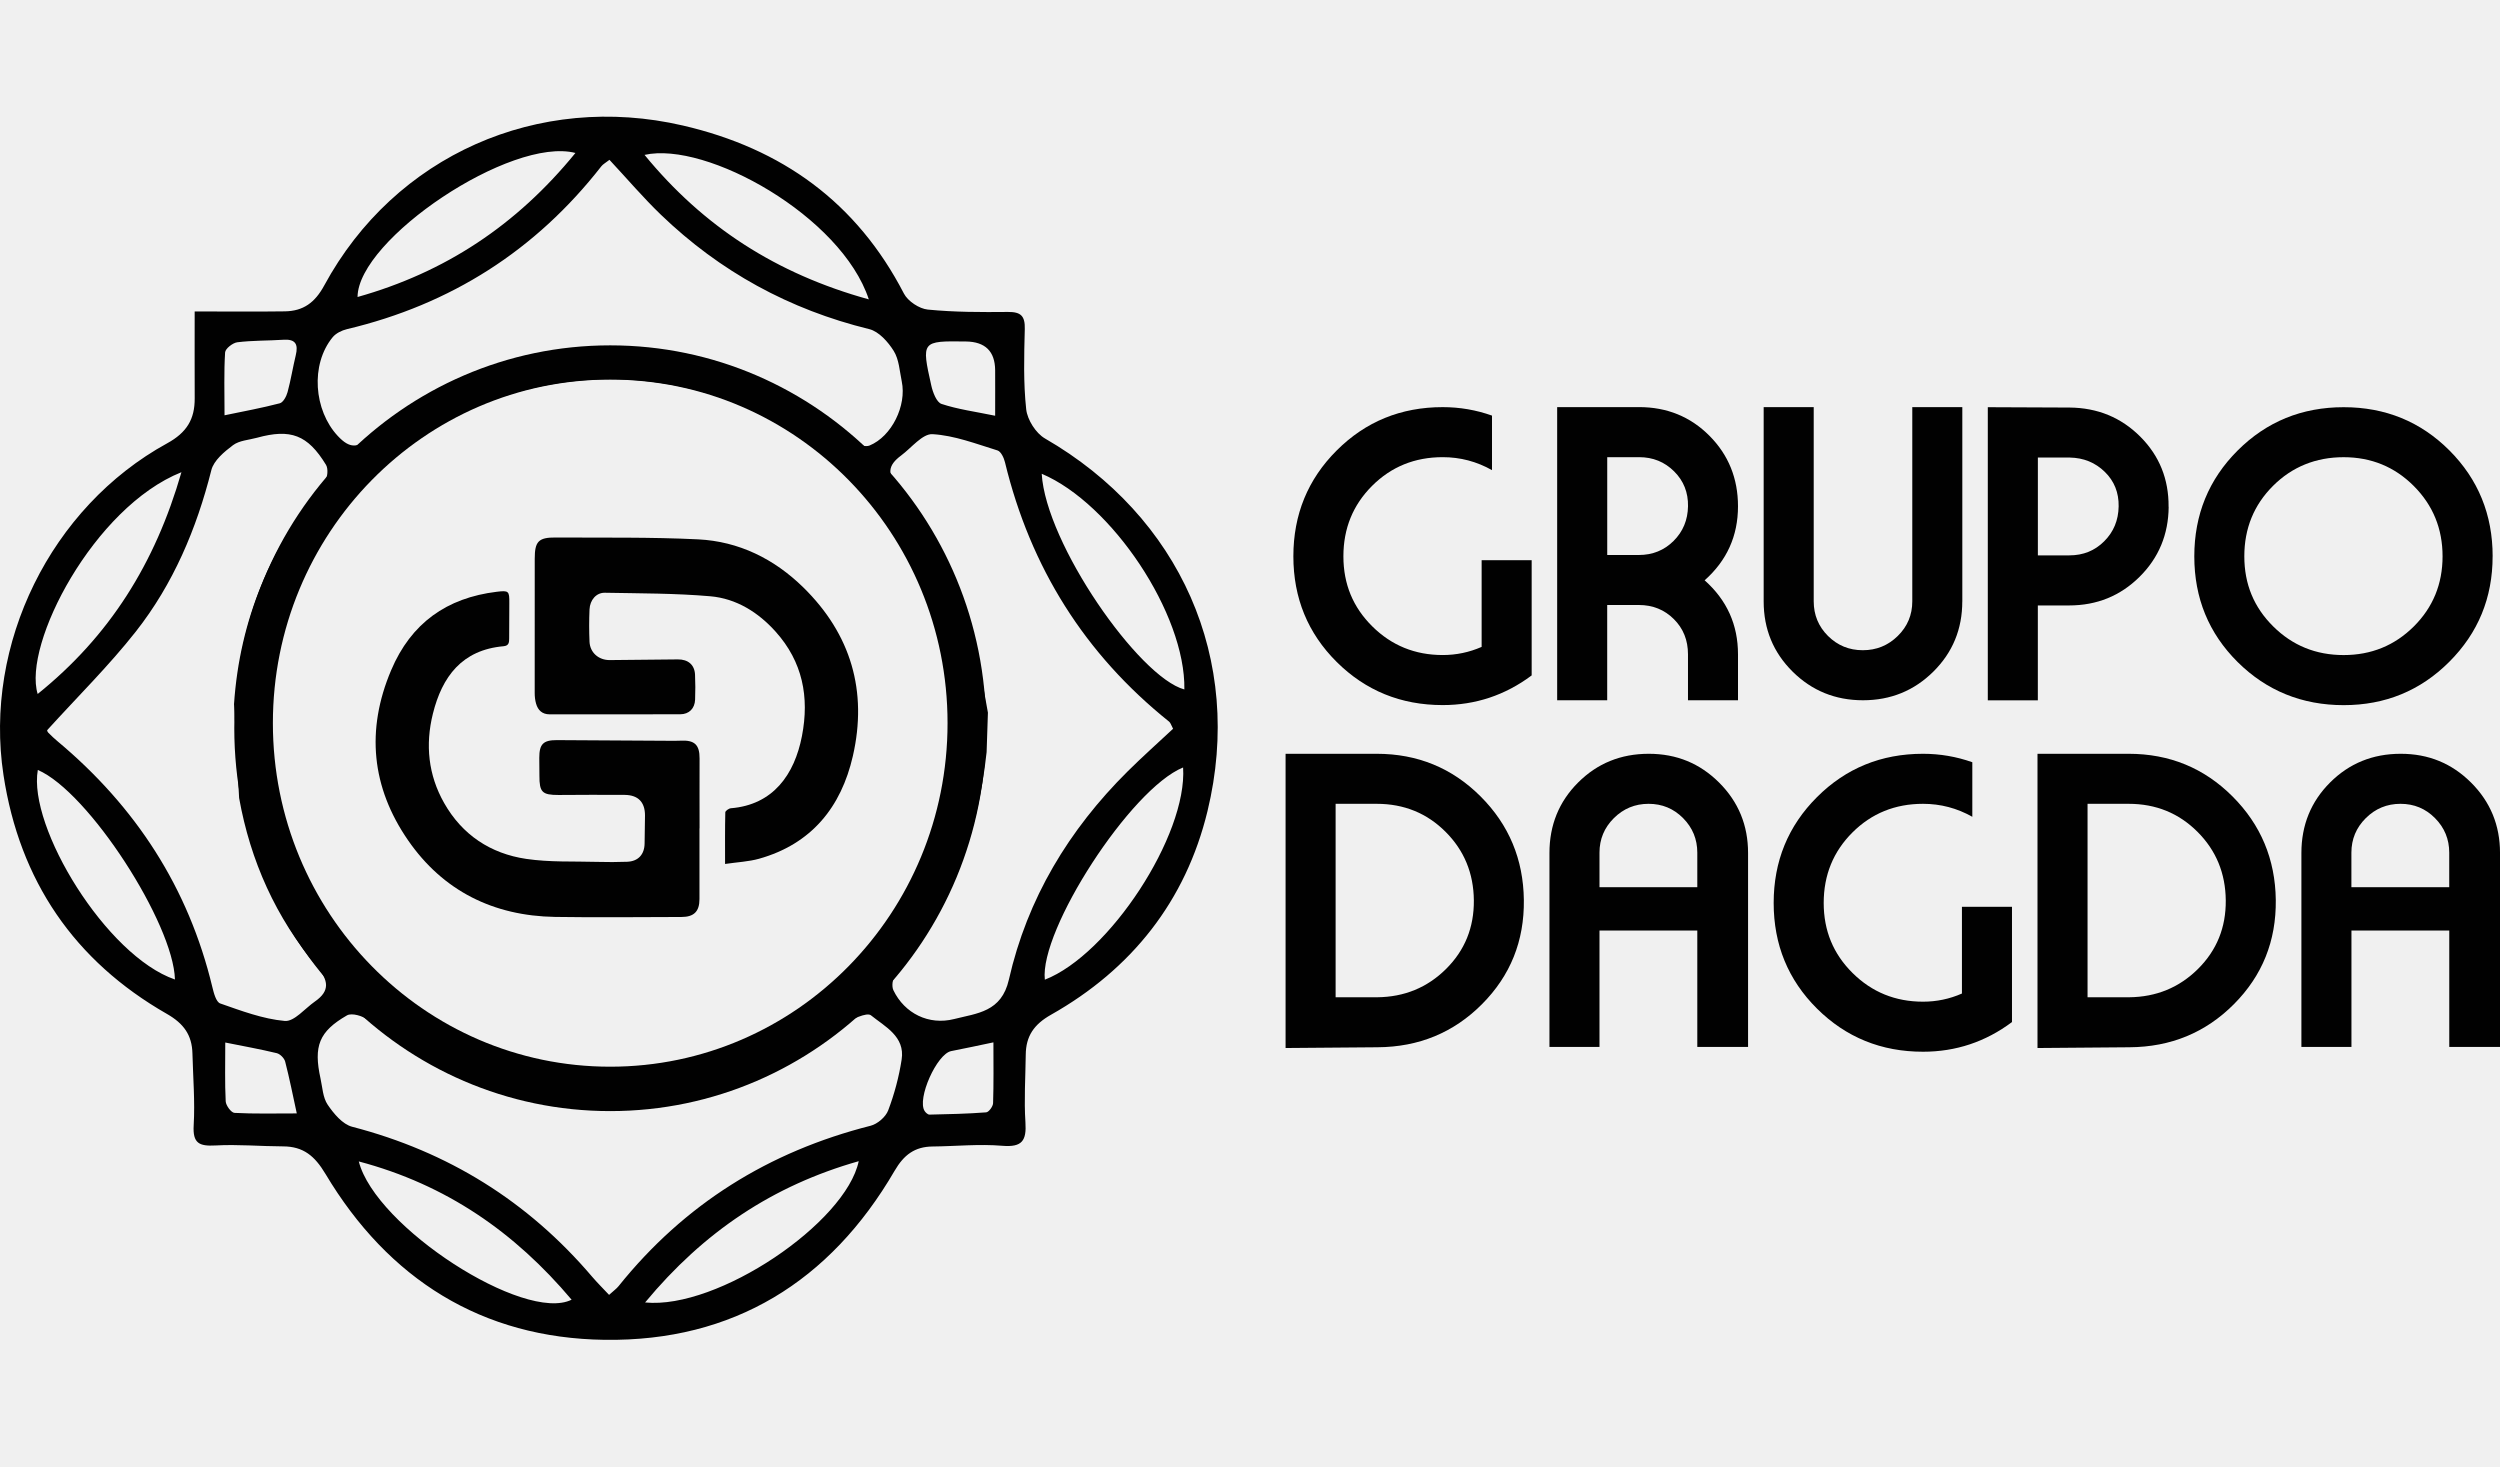
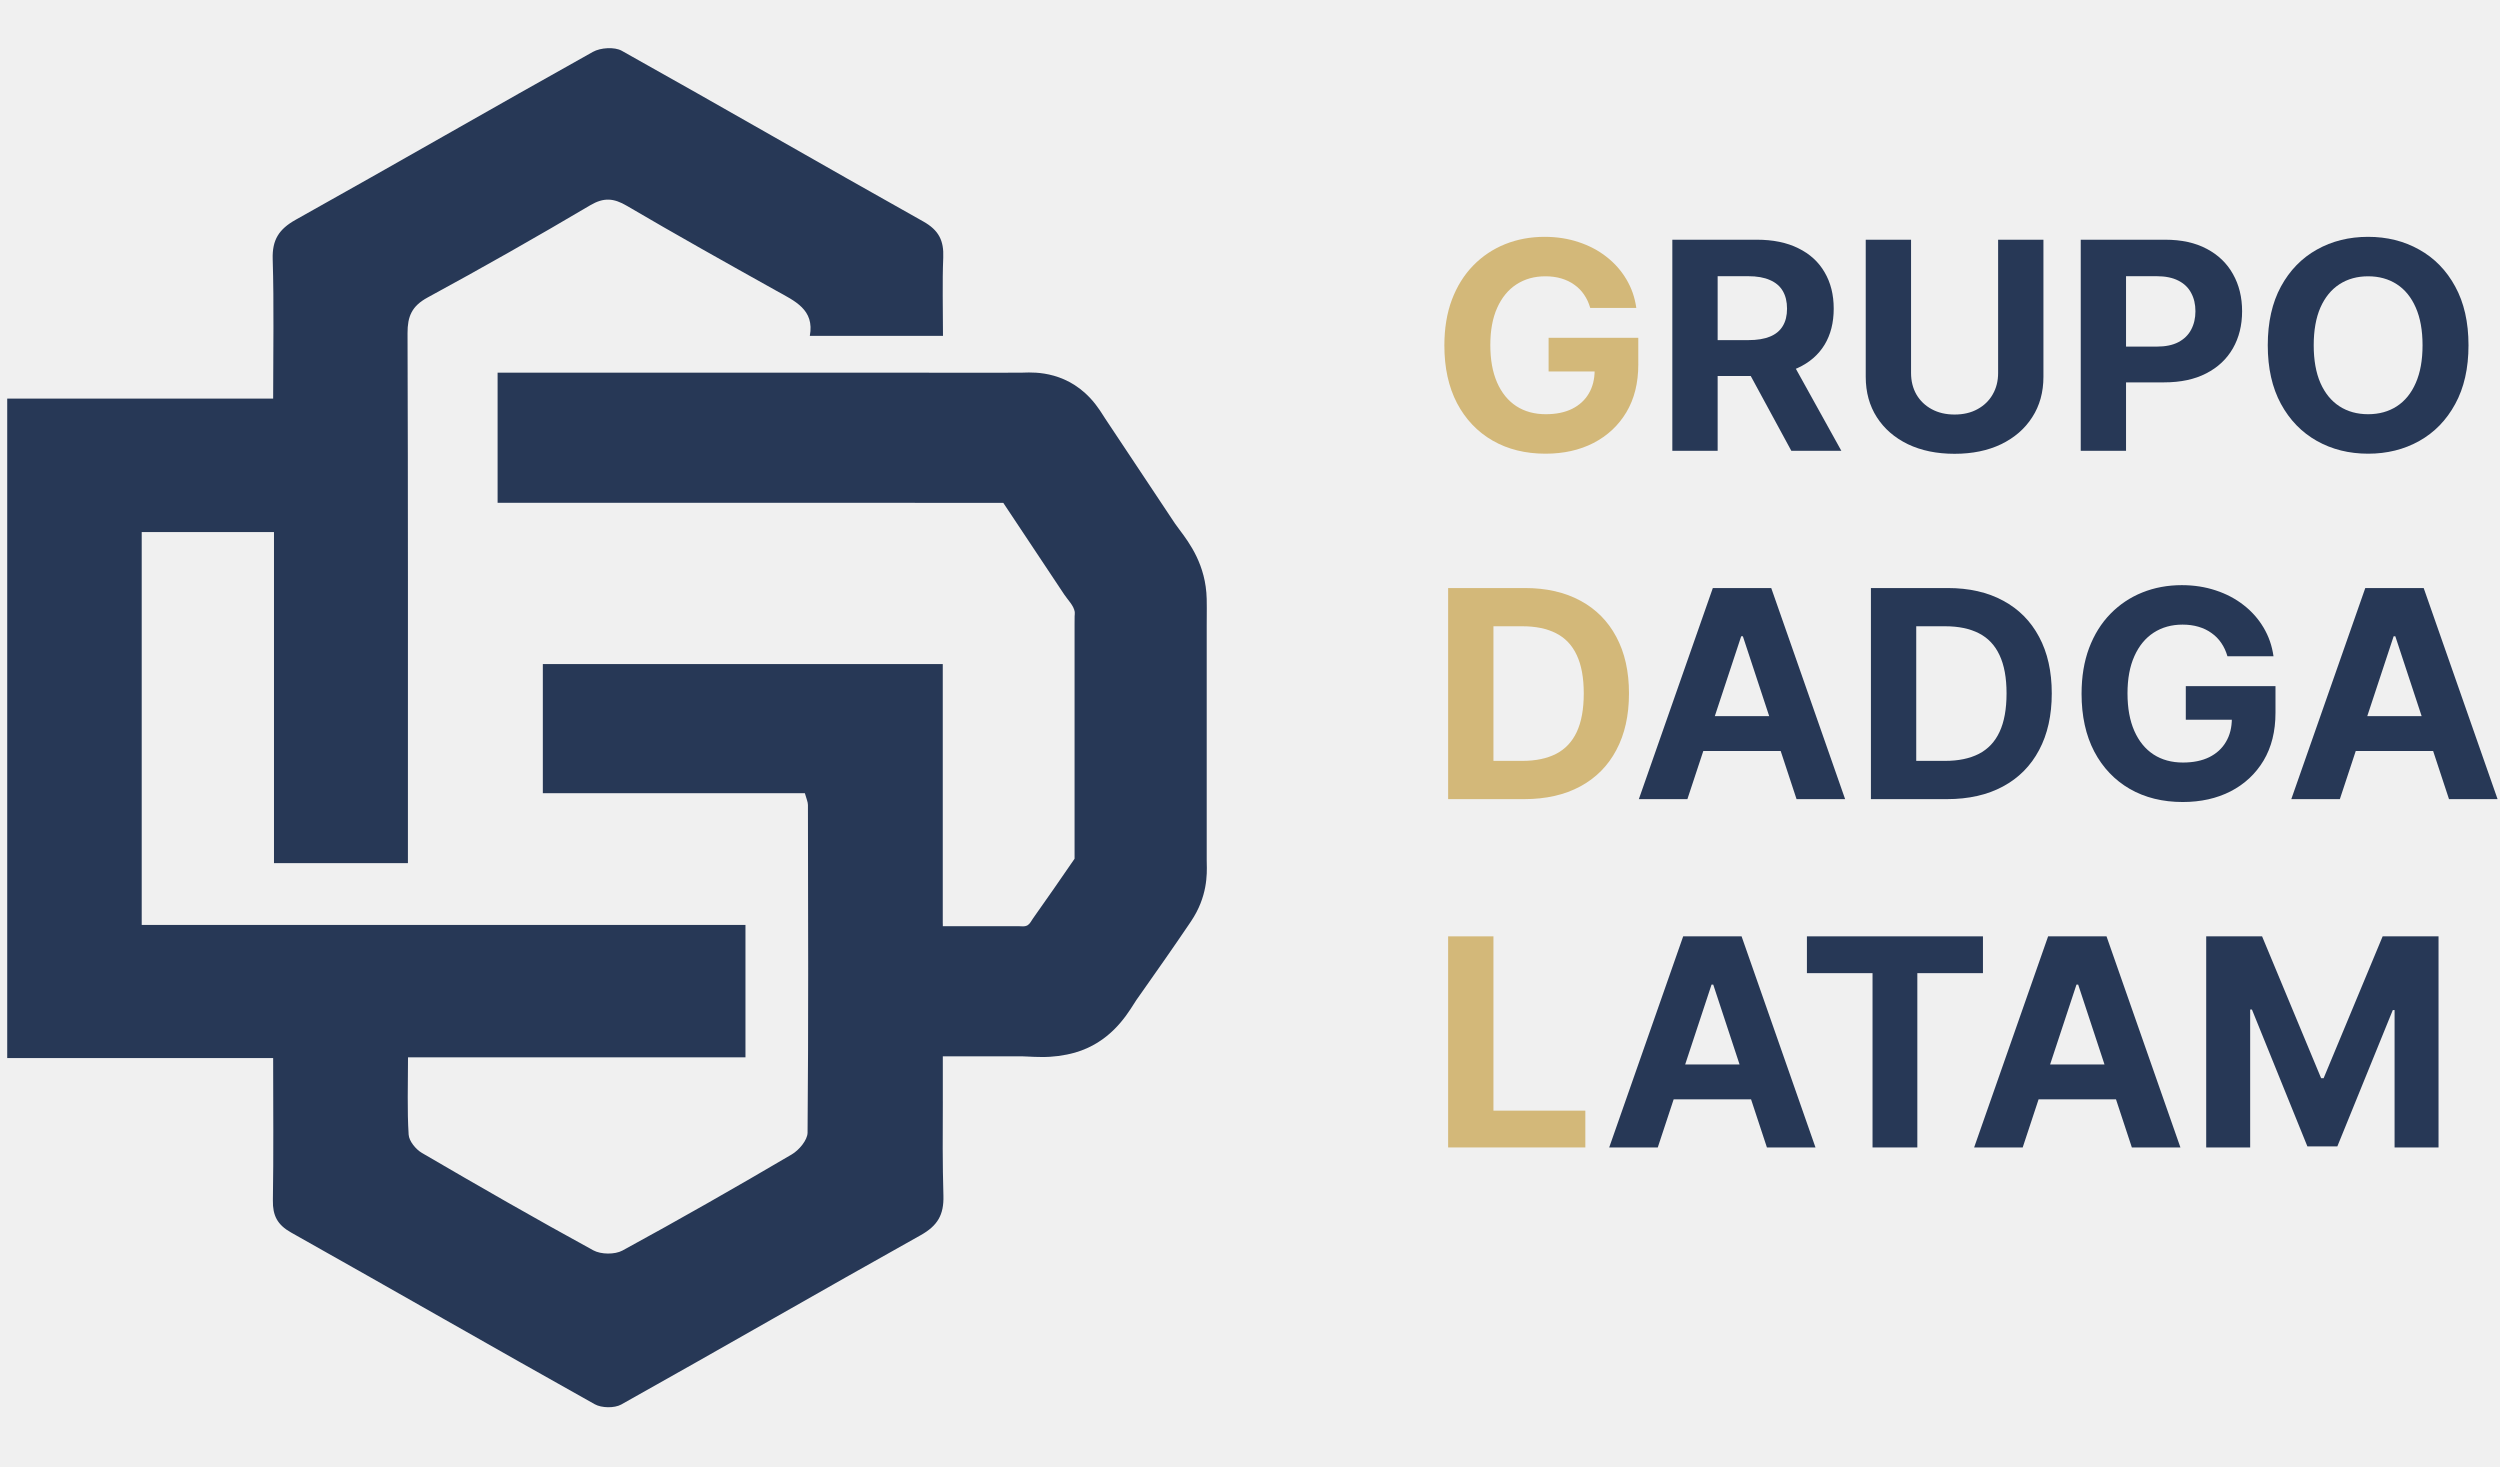
<svg xmlns="http://www.w3.org/2000/svg" width="150" height="88" viewBox="0 0 150 88" fill="none">
-   <g clip-path="url(#clip0_1575_2)">
-     <path d="M43.504 51.844C43.504 50.735 43.495 49.739 43.518 48.742C43.518 48.655 43.729 48.506 43.85 48.495C46.389 48.291 47.671 46.47 48.117 44.163C48.572 41.819 48.153 39.702 46.542 37.905C45.497 36.738 44.177 35.911 42.615 35.776C40.518 35.595 38.401 35.605 36.294 35.565C35.779 35.554 35.397 35.996 35.371 36.568C35.344 37.212 35.342 37.858 35.371 38.502C35.399 39.158 35.922 39.611 36.587 39.605C37.947 39.592 39.307 39.577 40.667 39.564C41.287 39.558 41.674 39.887 41.702 40.478C41.725 40.977 41.725 41.481 41.706 41.98C41.685 42.51 41.345 42.854 40.818 42.856C38.204 42.864 35.588 42.86 32.974 42.86C32.535 42.86 32.275 42.614 32.163 42.214C32.105 42.01 32.082 41.791 32.082 41.579C32.078 38.893 32.082 36.207 32.084 33.521C32.084 32.484 32.311 32.242 33.346 32.25C36.194 32.269 39.043 32.221 41.886 32.361C44.33 32.482 46.451 33.532 48.198 35.244C51.062 38.053 52.061 41.477 51.172 45.361C50.471 48.428 48.686 50.644 45.539 51.526C44.914 51.7 44.249 51.728 43.504 51.838V51.844Z" fill="#010101" />
-     <path d="M41.968 49.7C41.968 51.116 41.97 52.531 41.968 53.944C41.968 54.69 41.638 55.019 40.884 55.019C38.358 55.023 35.831 55.055 33.306 55.015C29.609 54.955 26.583 53.459 24.482 50.414C22.293 47.244 21.946 43.806 23.47 40.21C24.666 37.388 26.802 35.871 29.807 35.506C30.525 35.419 30.567 35.459 30.559 36.188C30.55 36.887 30.548 37.584 30.55 38.283C30.55 38.532 30.546 38.746 30.21 38.774C27.72 38.995 26.526 40.597 25.973 42.824C25.512 44.683 25.693 46.496 26.647 48.179C27.733 50.096 29.435 51.218 31.575 51.534C32.979 51.742 34.426 51.672 35.854 51.713C36.445 51.73 37.038 51.728 37.629 51.706C38.296 51.681 38.672 51.264 38.676 50.597C38.681 50.043 38.697 49.488 38.7 48.933C38.702 48.136 38.296 47.703 37.488 47.694C36.162 47.68 34.836 47.694 33.513 47.699C32.527 47.699 32.363 47.533 32.365 46.543C32.365 46.184 32.355 45.827 32.357 45.468C32.357 44.647 32.595 44.405 33.411 44.407C35.65 44.418 37.888 44.435 40.128 44.447C40.361 44.447 40.593 44.454 40.827 44.441C41.675 44.394 41.978 44.685 41.974 45.508C41.968 46.904 41.974 48.302 41.974 49.698L41.968 49.7Z" fill="#010101" />
-     <path d="M11.678 18.687C13.637 18.687 15.367 18.706 17.095 18.681C18.191 18.664 18.892 18.165 19.453 17.13C23.689 9.312 32.305 5.523 40.971 7.531C46.916 8.908 51.404 12.138 54.235 17.614C54.473 18.073 55.155 18.524 55.669 18.575C57.263 18.732 58.876 18.732 60.48 18.717C61.256 18.711 61.508 18.959 61.487 19.743C61.445 21.348 61.4 22.967 61.572 24.556C61.64 25.185 62.15 25.991 62.696 26.307C70.799 30.984 74.656 39.563 72.45 48.666C71.143 54.062 67.9 58.152 63.06 60.885C62.033 61.465 61.557 62.17 61.545 63.279C61.528 64.633 61.438 65.991 61.526 67.338C61.598 68.441 61.33 68.847 60.138 68.747C58.757 68.63 57.354 68.775 55.96 68.79C54.885 68.8 54.235 69.287 53.674 70.251C49.804 76.898 43.992 80.492 36.287 80.39C28.912 80.292 23.302 76.752 19.528 70.434C18.882 69.355 18.202 68.787 16.982 68.783C15.631 68.779 14.275 68.653 12.928 68.728C11.954 68.781 11.557 68.603 11.621 67.517C11.704 66.087 11.583 64.644 11.546 63.207C11.519 62.104 11.026 61.414 10.017 60.836C4.453 57.655 1.175 52.835 0.21 46.507C-0.991 38.636 3.049 30.426 10.029 26.599C11.209 25.953 11.689 25.149 11.682 23.902C11.674 22.219 11.68 20.538 11.68 18.689L11.678 18.687ZM36.544 64.58C47.114 64.61 57.376 56.216 57.378 43.33C57.378 32.102 48.089 22.939 36.95 22.757C25.627 22.57 15.884 31.79 15.733 42.801C15.567 54.931 24.617 64.401 36.547 64.582L36.544 64.58ZM37.796 21.029C42.862 21.465 47.403 23.177 51.285 26.526C51.494 26.707 51.938 26.828 52.172 26.732C53.506 26.182 54.409 24.335 54.105 22.884C53.976 22.264 53.944 21.569 53.625 21.059C53.287 20.515 52.728 19.888 52.157 19.748C47.363 18.575 43.196 16.293 39.651 12.88C38.595 11.864 37.643 10.742 36.568 9.59C36.336 9.771 36.177 9.852 36.079 9.979C32.137 15.03 27.042 18.271 20.814 19.75C20.505 19.824 20.155 19.996 19.959 20.234C18.614 21.873 18.829 24.62 20.27 26.161C20.99 26.93 21.462 26.887 22.241 26.231C25.238 23.709 28.672 22.068 32.56 21.435M14.041 42.249C14.383 37.185 16.249 32.75 19.488 28.86C19.662 28.651 19.702 28.122 19.56 27.89C18.459 26.086 17.437 25.71 15.42 26.265C14.932 26.399 14.36 26.426 13.98 26.711C13.457 27.104 12.826 27.629 12.681 28.207C11.791 31.739 10.393 35.041 8.147 37.897C6.538 39.941 4.672 41.781 2.828 43.813C2.826 43.809 2.838 43.902 2.894 43.957C3.07 44.138 3.255 44.312 3.45 44.474C8.136 48.392 11.309 53.258 12.741 59.227C12.826 59.582 12.968 60.122 13.213 60.207C14.479 60.649 15.771 61.138 17.086 61.257C17.652 61.308 18.295 60.507 18.901 60.086C19.825 59.444 19.7 58.811 19.024 58.005C16.553 55.06 15.025 51.66 14.347 47.88M59.197 45.124C58.657 50.117 57.042 54.665 53.716 58.524C53.548 58.719 53.491 59.183 53.604 59.414C54.273 60.808 55.731 61.529 57.25 61.142C58.619 60.793 60.091 60.727 60.533 58.777C61.634 53.919 64.131 49.784 67.662 46.28C68.549 45.4 69.484 44.567 70.385 43.726C70.27 43.513 70.236 43.371 70.147 43.299C65.079 39.24 61.827 34.038 60.299 27.738C60.236 27.472 60.057 27.089 59.849 27.026C58.566 26.63 57.267 26.127 55.952 26.05C55.35 26.016 54.692 26.866 54.069 27.329C53.281 27.916 53.191 28.437 53.916 29.28C56.122 31.849 57.614 34.828 58.398 38.129C58.755 39.629 58.976 41.159 59.275 42.759M32.809 66.095C28.816 65.385 25.255 63.739 22.084 61.203C21.772 60.953 21.1 60.759 20.818 60.923C19.133 61.894 18.808 62.772 19.23 64.705C19.347 65.241 19.371 65.857 19.66 66.282C20.025 66.82 20.554 67.457 21.13 67.606C26.878 69.098 31.67 72.073 35.516 76.59C35.831 76.96 36.179 77.302 36.544 77.693C36.812 77.449 36.986 77.328 37.114 77.17C41.062 72.249 46.128 69.093 52.233 67.546C52.648 67.442 53.143 67.017 53.291 66.624C53.663 65.645 53.939 64.608 54.099 63.571C54.313 62.187 53.094 61.594 52.257 60.919C52.012 60.721 51.056 61.159 50.588 61.518C47.05 64.255 43.077 65.855 38.627 66.297M52.129 17.963C50.489 12.973 42.386 8.458 38.672 9.293C42.203 13.6 46.579 16.428 52.129 17.963ZM34.526 9.178C30.669 8.179 21.481 14.354 21.453 17.82C26.702 16.343 30.992 13.515 34.526 9.178ZM10.886 28.332C5.633 30.428 1.355 38.658 2.26 41.639C6.559 38.179 9.309 33.821 10.886 28.332ZM62.503 28.426C62.749 32.623 68.34 40.634 71.062 41.367C71.139 36.839 66.704 30.207 62.503 28.426ZM70.986 46.048C67.837 47.325 62.363 55.804 62.69 58.781C66.538 57.287 71.249 50.12 70.986 46.048ZM21.527 69.686C22.53 73.622 31.466 79.385 34.296 77.982C30.884 73.934 26.778 71.078 21.527 69.686ZM38.706 78.148C43.075 78.581 50.754 73.362 51.523 69.671C46.377 71.133 42.229 73.902 38.706 78.148ZM10.497 58.77C10.412 55.424 5.327 47.514 2.269 46.197C1.665 49.627 6.385 57.361 10.497 58.77ZM59.709 24.943C59.709 23.874 59.715 23.041 59.709 22.21C59.699 21.077 59.112 20.503 57.949 20.489C55.293 20.455 55.278 20.457 55.88 23.141C55.971 23.545 56.194 24.138 56.492 24.236C57.473 24.561 58.517 24.699 59.711 24.945L59.709 24.943ZM13.47 24.918C14.611 24.68 15.711 24.48 16.789 24.197C16.993 24.144 17.186 23.781 17.254 23.526C17.452 22.797 17.569 22.045 17.747 21.309C17.904 20.661 17.732 20.338 17.012 20.385C16.088 20.445 15.157 20.423 14.241 20.536C13.963 20.57 13.518 20.921 13.506 21.146C13.431 22.346 13.472 23.553 13.472 24.916L13.47 24.918ZM59.602 62.542C58.693 62.731 57.886 62.91 57.074 63.065C56.211 63.231 55.002 65.934 55.48 66.665C55.542 66.76 55.671 66.879 55.769 66.877C56.904 66.852 58.041 66.828 59.171 66.741C59.328 66.728 59.577 66.388 59.585 66.193C59.624 65.031 59.605 63.866 59.605 62.544L59.602 62.542ZM13.516 62.551C13.516 63.836 13.485 64.963 13.542 66.082C13.555 66.331 13.873 66.762 14.069 66.773C15.263 66.837 16.464 66.805 17.807 66.805C17.571 65.719 17.369 64.699 17.11 63.696C17.057 63.492 16.808 63.239 16.606 63.19C15.605 62.948 14.589 62.767 13.516 62.551Z" fill="#010101" />
-     <path d="M36.613 20.721C24.154 20.721 14.057 31.006 14.057 43.694C14.057 56.382 24.157 66.666 36.613 66.666C49.07 66.666 59.169 56.382 59.169 43.694C59.169 31.006 49.07 20.721 36.613 20.721ZM36.613 64.002C25.434 64.002 16.373 54.773 16.373 43.388C16.373 32.002 25.436 22.773 36.613 22.773C47.79 22.773 56.853 32.002 56.853 43.388C56.853 54.773 47.79 64.002 36.613 64.002Z" fill="#010101" />
-     <path d="M91.898 40.526C90.311 41.712 88.532 42.305 86.562 42.305C84.057 42.305 81.939 41.442 80.203 39.719C78.469 37.993 77.602 35.881 77.602 33.378C77.602 30.875 78.469 28.758 80.203 27.027C81.936 25.295 84.057 24.428 86.562 24.428C87.585 24.428 88.571 24.598 89.52 24.936V28.208C88.6 27.69 87.617 27.43 86.562 27.43C84.888 27.43 83.475 28.004 82.328 29.149C81.178 30.297 80.604 31.706 80.604 33.378C80.604 35.05 81.182 36.438 82.338 37.583C83.494 38.729 84.903 39.302 86.562 39.302C87.379 39.302 88.156 39.139 88.898 38.814V33.61H91.9V40.524L91.898 40.526Z" fill="#010101" />
-     <path d="M104.282 42.016H101.279V39.258C101.279 38.412 100.997 37.709 100.431 37.146C99.866 36.583 99.165 36.3 98.332 36.3H96.432V42.014H93.43V24.426H98.343C100.017 24.426 101.426 25 102.567 26.147C103.708 27.294 104.28 28.705 104.28 30.378C104.28 32.154 103.612 33.635 102.278 34.819C103.612 36.005 104.28 37.484 104.28 39.26V42.014L104.282 42.016ZM101.281 30.376C101.296 29.549 101.018 28.85 100.448 28.283C99.877 27.715 99.178 27.43 98.347 27.43H96.434V33.3H98.323C99.154 33.3 99.849 33.019 100.414 32.458C100.978 31.897 101.267 31.202 101.281 30.376Z" fill="#010101" />
-     <path d="M117.737 36.087C117.737 37.745 117.159 39.149 116.003 40.295C114.847 41.442 113.438 42.016 111.779 42.016C110.119 42.016 108.71 41.442 107.554 40.295C106.398 39.147 105.82 37.745 105.82 36.087V24.428H108.823V36.083C108.823 36.897 109.11 37.59 109.681 38.159C110.255 38.729 110.95 39.013 111.768 39.013C112.586 39.013 113.285 38.729 113.865 38.159C114.446 37.59 114.737 36.897 114.737 36.083V24.428H117.739V36.087H117.737Z" fill="#010101" />
-     <path d="M130.12 30.411C130.105 32.071 129.523 33.473 128.369 34.614C127.217 35.755 125.808 36.327 124.142 36.327H122.27V42.02H119.268V24.432L124.18 24.453C125.855 24.468 127.268 25.05 128.416 26.198C129.563 27.347 130.13 28.752 130.115 30.411H130.12ZM127.119 30.388C127.134 29.557 126.856 28.864 126.286 28.31C125.715 27.753 125.016 27.468 124.185 27.453H122.272V33.322H124.161C124.992 33.322 125.687 33.042 126.252 32.477C126.818 31.912 127.104 31.217 127.119 30.386V30.388Z" fill="#010101" />
-     <path d="M149.557 33.38C149.557 35.868 148.69 37.976 146.956 39.71C145.222 41.444 143.11 42.309 140.619 42.309C138.129 42.309 135.993 41.446 134.259 39.723C132.525 37.999 131.658 35.885 131.658 33.382C131.658 30.879 132.525 28.762 134.259 27.03C135.993 25.299 138.114 24.432 140.619 24.432C143.124 24.432 145.241 25.299 146.969 27.03C148.694 28.762 149.559 30.879 149.559 33.382L149.557 33.38ZM146.554 33.38C146.554 31.722 145.98 30.318 144.831 29.164C143.681 28.01 142.277 27.432 140.617 27.432C138.957 27.432 137.529 28.006 136.382 29.151C135.232 30.299 134.659 31.707 134.659 33.38C134.659 35.052 135.237 36.44 136.393 37.585C137.549 38.733 138.957 39.304 140.617 39.304C142.277 39.304 143.681 38.73 144.831 37.585C145.98 36.44 146.554 35.037 146.554 33.38Z" fill="#010101" />
-     <path d="M91.431 53.998C91.461 56.457 90.624 58.539 88.92 60.25C87.216 61.961 85.125 62.821 82.649 62.836L77.135 62.881V45.227H82.604C85.05 45.227 87.126 46.079 88.831 47.781C90.535 49.483 91.402 51.557 91.431 53.998ZM88.431 54.022C88.416 52.394 87.849 51.021 86.731 49.906C85.611 48.788 84.236 48.229 82.606 48.229H80.137V59.836H82.628C84.258 59.821 85.637 59.255 86.763 58.138C87.889 57.02 88.446 55.65 88.431 54.02V54.022Z" fill="#010101" />
-     <path d="M104.886 62.815H101.838V55.832H95.969V62.815H92.967V51.179C92.967 49.506 93.54 48.095 94.69 46.948C95.84 45.8 97.251 45.227 98.925 45.227C100.6 45.227 101.994 45.805 103.15 46.958C104.306 48.112 104.884 49.519 104.884 51.176V62.813L104.886 62.815ZM101.838 53.231V51.159C101.838 50.352 101.554 49.661 100.986 49.088C100.417 48.514 99.728 48.229 98.915 48.229C98.101 48.229 97.408 48.516 96.832 49.088C96.256 49.661 95.969 50.352 95.969 51.159V53.231H101.838Z" fill="#010101" />
-     <path d="M120.717 61.325C119.131 62.511 117.351 63.104 115.381 63.104C112.876 63.104 110.757 62.241 109.021 60.518C107.287 58.792 106.42 56.68 106.42 54.177C106.42 51.674 107.287 49.557 109.021 47.825C110.755 46.093 112.876 45.227 115.381 45.227C116.403 45.227 117.389 45.397 118.339 45.734V49.007C117.419 48.488 116.435 48.229 115.381 48.229C113.706 48.229 112.293 48.803 111.146 49.948C109.996 51.096 109.422 52.505 109.422 54.177C109.422 55.849 110 57.237 111.156 58.382C112.312 59.528 113.721 60.101 115.381 60.101C116.197 60.101 116.975 59.938 117.716 59.612V54.408H120.719V61.323L120.717 61.325Z" fill="#010101" />
-     <path d="M136.547 53.998C136.576 56.457 135.739 58.539 134.035 60.25C132.331 61.961 130.24 62.821 127.764 62.836L122.25 62.881V45.227H127.72C130.165 45.227 132.242 46.079 133.946 47.781C135.65 49.483 136.517 51.557 136.547 53.998ZM133.546 54.022C133.531 52.394 132.964 51.021 131.846 49.906C130.726 48.788 129.352 48.229 127.722 48.229H125.253V59.836H127.743C129.373 59.821 130.752 59.255 131.878 58.138C133.004 57.02 133.561 55.65 133.546 54.02V54.022Z" fill="#010101" />
-     <path d="M150.001 62.815H146.956V55.832H141.087V62.815H138.084V51.179C138.084 49.506 138.658 48.095 139.807 46.948C140.957 45.8 142.368 45.227 144.042 45.227C145.717 45.227 147.111 45.805 148.267 46.958C149.423 48.112 150.001 49.519 150.001 51.176V62.813V62.815ZM146.954 53.231V51.159C146.954 50.352 146.669 49.661 146.101 49.088C145.534 48.514 144.843 48.229 144.03 48.229C143.216 48.229 142.523 48.516 141.947 49.088C141.371 49.661 141.084 50.352 141.084 51.159V53.231H146.954Z" fill="#010101" />
+   <g clip-path="url(#clip0_2_32)">
+     <path d="M148.11 20.716C148.11 22.097 147.844 23.272 147.312 24.241C146.785 25.21 146.065 25.95 145.152 26.461C144.244 26.968 143.222 27.222 142.088 27.222C140.945 27.222 139.92 26.966 139.011 26.455C138.103 25.944 137.385 25.204 136.857 24.235C136.33 23.266 136.066 22.093 136.066 20.716C136.066 19.335 136.33 18.16 136.857 17.191C137.385 16.222 138.103 15.484 139.011 14.976C139.92 14.465 140.945 14.21 142.088 14.21C143.222 14.21 144.244 14.465 145.152 14.976C146.065 15.484 146.785 16.222 147.312 17.191C147.844 18.16 148.11 19.335 148.11 20.716ZM145.353 20.716C145.353 19.821 145.217 19.067 144.945 18.452C144.677 17.838 144.298 17.372 143.809 17.055C143.319 16.737 142.745 16.578 142.088 16.578C141.431 16.578 140.857 16.737 140.367 17.055C139.878 17.372 139.497 17.838 139.225 18.452C138.957 19.067 138.823 19.821 138.823 20.716C138.823 21.61 138.957 22.365 139.225 22.979C139.497 23.594 139.878 24.06 140.367 24.377C140.857 24.695 141.431 24.853 142.088 24.853C142.745 24.853 143.319 24.695 143.809 24.377C144.298 24.06 144.677 23.594 144.945 22.979C145.217 22.365 145.353 21.61 145.353 20.716Z" fill="#273856" />
+     <path d="M124.844 27.049V14.383H129.917C130.893 14.383 131.724 14.566 132.41 14.933C133.097 15.296 133.62 15.801 133.98 16.448C134.344 17.092 134.526 17.834 134.526 18.675C134.526 19.516 134.342 20.258 133.974 20.901C133.605 21.544 133.072 22.046 132.372 22.404C131.677 22.763 130.836 22.942 129.848 22.942H126.614V20.796H129.409C129.932 20.796 130.363 20.707 130.702 20.53C131.045 20.349 131.301 20.099 131.468 19.782C131.64 19.46 131.726 19.091 131.726 18.675C131.726 18.254 131.64 17.887 131.468 17.574C131.301 17.256 131.045 17.011 130.702 16.838C130.359 16.661 129.923 16.572 129.396 16.572H127.562V27.049H124.844Z" fill="#273856" />
+     <path d="M119.887 14.383H122.606V22.608C122.606 23.532 122.382 24.34 121.934 25.033C121.491 25.725 120.869 26.265 120.07 26.653C119.27 27.036 118.339 27.228 117.275 27.228C116.208 27.228 115.274 27.036 114.475 26.653C113.675 26.265 113.053 25.725 112.61 25.033C112.166 24.34 111.944 23.532 111.944 22.608V14.383H114.663V22.379C114.663 22.862 114.77 23.291 114.983 23.666C115.201 24.041 115.507 24.336 115.9 24.55C116.294 24.765 116.752 24.872 117.275 24.872C117.803 24.872 118.261 24.765 118.65 24.55C119.044 24.336 119.347 24.041 119.561 23.666C119.779 23.291 119.887 22.862 119.887 22.379V14.383Z" fill="#273856" />
+     <path d="M100.34 27.049V14.383H105.414C106.385 14.383 107.214 14.554 107.9 14.896C108.591 15.234 109.116 15.714 109.476 16.337C109.841 16.956 110.023 17.683 110.023 18.52C110.023 19.361 109.839 20.085 109.47 20.691C109.102 21.293 108.568 21.755 107.869 22.076C107.174 22.398 106.333 22.559 105.345 22.559H101.948V20.407H104.905C105.424 20.407 105.855 20.337 106.199 20.196C106.542 20.056 106.797 19.846 106.965 19.565C107.136 19.285 107.222 18.937 107.222 18.52C107.222 18.1 107.136 17.745 106.965 17.456C106.797 17.168 106.54 16.949 106.192 16.801C105.849 16.648 105.416 16.572 104.893 16.572H103.059V27.049H100.34ZM107.285 21.285L110.481 27.049H107.48L104.353 21.285H107.285Z" fill="#273856" />
+     <path d="M95.415 18.477C95.328 18.176 95.204 17.91 95.045 17.679C94.886 17.444 94.691 17.246 94.461 17.085C94.235 16.921 93.975 16.795 93.682 16.708C93.394 16.622 93.073 16.578 92.722 16.578C92.064 16.578 91.487 16.739 90.989 17.061C90.495 17.382 90.109 17.85 89.833 18.465C89.557 19.075 89.419 19.821 89.419 20.703C89.419 21.586 89.555 22.336 89.827 22.955C90.099 23.573 90.484 24.045 90.982 24.371C91.48 24.692 92.069 24.853 92.747 24.853C93.362 24.853 93.888 24.746 94.323 24.532C94.762 24.313 95.097 24.006 95.328 23.61C95.562 23.214 95.679 22.746 95.679 22.206L96.232 22.287H92.916V20.27H98.298V21.866C98.298 22.979 98.059 23.936 97.582 24.736C97.105 25.532 96.447 26.146 95.61 26.579C94.773 27.008 93.814 27.222 92.734 27.222C91.529 27.222 90.469 26.96 89.557 26.436C88.644 25.909 87.933 25.16 87.422 24.192C86.915 23.218 86.662 22.064 86.662 20.728C86.662 19.701 86.813 18.786 87.114 17.982C87.42 17.174 87.847 16.49 88.395 15.929C88.944 15.368 89.582 14.941 90.31 14.649C91.039 14.356 91.828 14.21 92.678 14.21C93.406 14.21 94.084 14.315 94.712 14.525C95.34 14.731 95.897 15.024 96.382 15.403C96.872 15.783 97.272 16.234 97.582 16.758C97.892 17.277 98.091 17.85 98.178 18.477H95.415Z" fill="#D3B879" />
+     <path d="M140.391 47.948H137.478L141.917 35.282H145.421L149.854 47.948H146.94L143.719 38.176H143.619L140.391 47.948ZM140.209 42.969H147.091V45.06H140.209V42.969Z" fill="#273856" />
+     <path d="M133.647 39.376C133.559 39.075 133.436 38.809 133.277 38.578C133.118 38.343 132.923 38.145 132.693 37.984C132.467 37.819 132.207 37.694 131.914 37.607C131.625 37.521 131.305 37.477 130.953 37.477C130.296 37.477 129.718 37.638 129.22 37.96C128.726 38.281 128.341 38.749 128.065 39.364C127.789 39.974 127.65 40.72 127.65 41.602C127.65 42.485 127.786 43.235 128.059 43.854C128.331 44.472 128.716 44.944 129.214 45.27C129.712 45.592 130.3 45.752 130.978 45.752C131.594 45.752 132.119 45.645 132.555 45.431C132.994 45.212 133.329 44.905 133.559 44.509C133.794 44.113 133.911 43.645 133.911 43.105L134.463 43.186H131.148V41.169H136.529V42.765C136.529 43.878 136.291 44.835 135.814 45.635C135.336 46.431 134.679 47.045 133.842 47.478C133.005 47.907 132.046 48.121 130.966 48.121C129.76 48.121 128.701 47.859 127.789 47.336C126.876 46.808 126.164 46.059 125.654 45.09C125.147 44.117 124.894 42.963 124.894 41.627C124.894 40.6 125.045 39.685 125.346 38.881C125.652 38.073 126.078 37.389 126.627 36.828C127.175 36.267 127.814 35.84 128.542 35.548C129.27 35.255 130.06 35.109 130.909 35.109C131.638 35.109 132.316 35.214 132.944 35.424C133.572 35.63 134.129 35.923 134.614 36.302C135.104 36.681 135.504 37.133 135.814 37.657C136.123 38.176 136.322 38.749 136.41 39.376H133.647Z" fill="#273856" />
+     <path d="M116.814 47.948H112.255V35.282H116.852C118.145 35.282 119.259 35.535 120.192 36.042C121.126 36.545 121.844 37.269 122.346 38.213C122.853 39.157 123.106 40.287 123.106 41.602C123.106 42.922 122.853 44.056 122.346 45.004C121.844 45.952 121.122 46.68 120.18 47.187C119.242 47.694 118.12 47.948 116.814 47.948ZM114.974 45.653H116.701C117.505 45.653 118.181 45.513 118.729 45.233C119.282 44.948 119.696 44.509 119.972 43.916C120.253 43.318 120.393 42.547 120.393 41.602C120.393 40.666 120.253 39.902 119.972 39.308C119.696 38.714 119.284 38.277 118.735 37.997C118.187 37.716 117.511 37.576 116.707 37.576H114.974V45.653Z" fill="#273856" />
+     <path d="M101.244 47.948H98.331L102.77 35.282H106.274L110.707 47.948H107.793L104.572 38.176H104.472L101.244 47.948ZM101.062 42.969H107.944V45.06H101.062V42.969Z" fill="#273856" />
+     <path d="M91.447 47.948H86.888V35.282H91.485C92.778 35.282 93.892 35.535 94.825 36.042C95.759 36.545 96.477 37.269 96.979 38.213C97.486 39.157 97.739 40.287 97.739 41.602C97.739 42.922 97.486 44.056 96.979 45.004C96.477 45.952 95.755 46.68 94.813 47.187C93.875 47.694 92.753 47.948 91.447 47.948ZM89.607 45.653H91.334C92.138 45.653 92.814 45.513 93.362 45.233C93.915 44.948 94.329 44.509 94.606 43.916C94.886 43.318 95.026 42.547 95.026 41.602C95.026 40.666 94.886 39.902 94.606 39.308C94.329 38.714 93.917 38.277 93.368 37.997C92.82 37.716 92.144 37.576 91.34 37.576H89.607V45.653Z" fill="#D3B879" />
+     <path d="M132.372 56.181H135.725L139.267 64.691H139.418L142.959 56.181H146.312V68.847H143.675V60.603H143.568L140.24 68.785H138.444L135.116 60.572H135.01V68.847H132.372V56.181Z" fill="#273856" />
+     <path d="M121.362 68.847H118.448L122.887 56.181H126.391L130.825 68.847H127.911L124.69 59.075H124.589L121.362 68.847ZM121.18 63.868H128.062V65.959H121.18V63.868Z" fill="#273856" />
+     <path d="M108.415 58.389V56.181H118.977V58.389H115.04V68.847H112.352V58.389H108.415Z" fill="#273856" />
+     <path d="M99.466 68.847H96.552L100.991 56.181H104.495L108.929 68.847H106.015L102.794 59.075H102.693L99.466 68.847ZM99.284 63.868H106.166V65.959H99.284V63.868Z" fill="#273856" />
+     <path d="M86.888 68.847V56.181H89.607V66.639H95.12V68.847H86.888Z" fill="#D3B879" />
+     <path d="M62.492 63.42C62.187 63.42 61.913 63.406 61.681 63.394C61.551 63.387 61.422 63.378 61.295 63.378H54.076V55.57H57.732C58.845 55.57 59.957 55.57 61.07 55.57C61.263 55.57 61.494 55.62 61.667 55.508C61.803 55.42 61.885 55.243 61.977 55.111C62.805 53.936 63.657 52.724 64.474 51.524V37.503C64.474 37.329 64.476 37.155 64.477 36.982C64.486 36.894 64.489 36.806 64.486 36.718C64.425 36.331 64.078 36.007 63.865 35.687L60.198 30.173C58.964 30.176 57.729 30.176 56.495 30.172C55.694 30.17 54.893 30.169 54.092 30.169H29.856V22.36H54.092C54.898 22.36 55.704 22.361 56.51 22.363C58.108 22.366 59.705 22.369 61.302 22.36C61.346 22.36 61.386 22.358 61.425 22.356C62.1 22.333 64.156 22.257 65.716 24.241C65.902 24.482 66.075 24.733 66.234 24.993C66.26 25.035 66.287 25.076 66.313 25.117L70.497 31.409C70.565 31.51 70.659 31.635 70.768 31.78C71.362 32.571 72.356 33.895 72.402 35.939C72.41 36.305 72.408 36.672 72.405 37.039C72.404 37.194 72.403 37.348 72.403 37.503V51.618C72.403 51.683 72.404 51.743 72.406 51.801C72.422 52.45 72.456 53.8 71.463 55.277L71.335 55.467C70.4 56.851 69.43 58.228 68.493 59.56L68.18 60.004C68.129 60.078 68.08 60.158 68.029 60.239C67.553 60.993 66.562 62.562 64.504 63.155C63.849 63.338 63.172 63.427 62.492 63.42Z" fill="#273856" />
+     <path d="M56.57 66.086H56.569V55.407H56.566V39.843H32.57V47.592H48.292C48.383 47.928 48.476 48.113 48.476 48.299C48.488 54.852 48.511 61.406 48.454 67.959C48.45 68.406 47.942 69.009 47.503 69.267C44.147 71.239 40.766 73.171 37.347 75.033C36.893 75.28 36.059 75.271 35.603 75.022C32.142 73.131 28.722 71.165 25.317 69.177C24.948 68.962 24.543 68.466 24.519 68.079C24.425 66.595 24.481 65.103 24.481 63.438H44.728V55.497H8.503V31.924H16.439V51.788H24.475C24.475 50.991 24.475 50.351 24.475 49.71C24.474 39.805 24.487 29.9 24.452 19.994C24.449 18.985 24.707 18.366 25.652 17.852C28.94 16.066 32.195 14.221 35.415 12.315C36.233 11.834 36.822 11.886 37.611 12.349C40.575 14.089 43.575 15.768 46.578 17.444C47.687 18.063 48.884 18.573 48.589 20.154H56.579C56.579 18.525 56.533 16.983 56.595 15.446C56.635 14.443 56.336 13.815 55.391 13.285C49.347 9.899 43.353 6.427 37.305 3.046C36.87 2.803 36.031 2.857 35.575 3.112C29.615 6.441 23.704 9.854 17.744 13.184C16.728 13.753 16.326 14.396 16.362 15.552C16.445 18.284 16.389 21.02 16.389 23.916H0.433V63.485H16.389C16.389 66.438 16.418 69.233 16.373 72.027C16.358 72.929 16.64 73.487 17.462 73.949C23.545 77.369 29.594 80.846 35.684 84.254C36.096 84.485 36.868 84.498 37.276 84.27C43.278 80.911 49.232 77.47 55.236 74.114C56.26 73.541 56.638 72.886 56.605 71.74C56.55 69.868 56.559 67.992 56.57 66.086Z" fill="#273856" />
  </g>
  <defs>
-     <clipPath id="clip0_1575_2">
-       <rect width="150" height="88" fill="white" />
+     <clipPath id="clip0_2_32">
+       <rect width="150" height="83" fill="white" transform="translate(0 2)" />
    </clipPath>
  </defs>
</svg>
